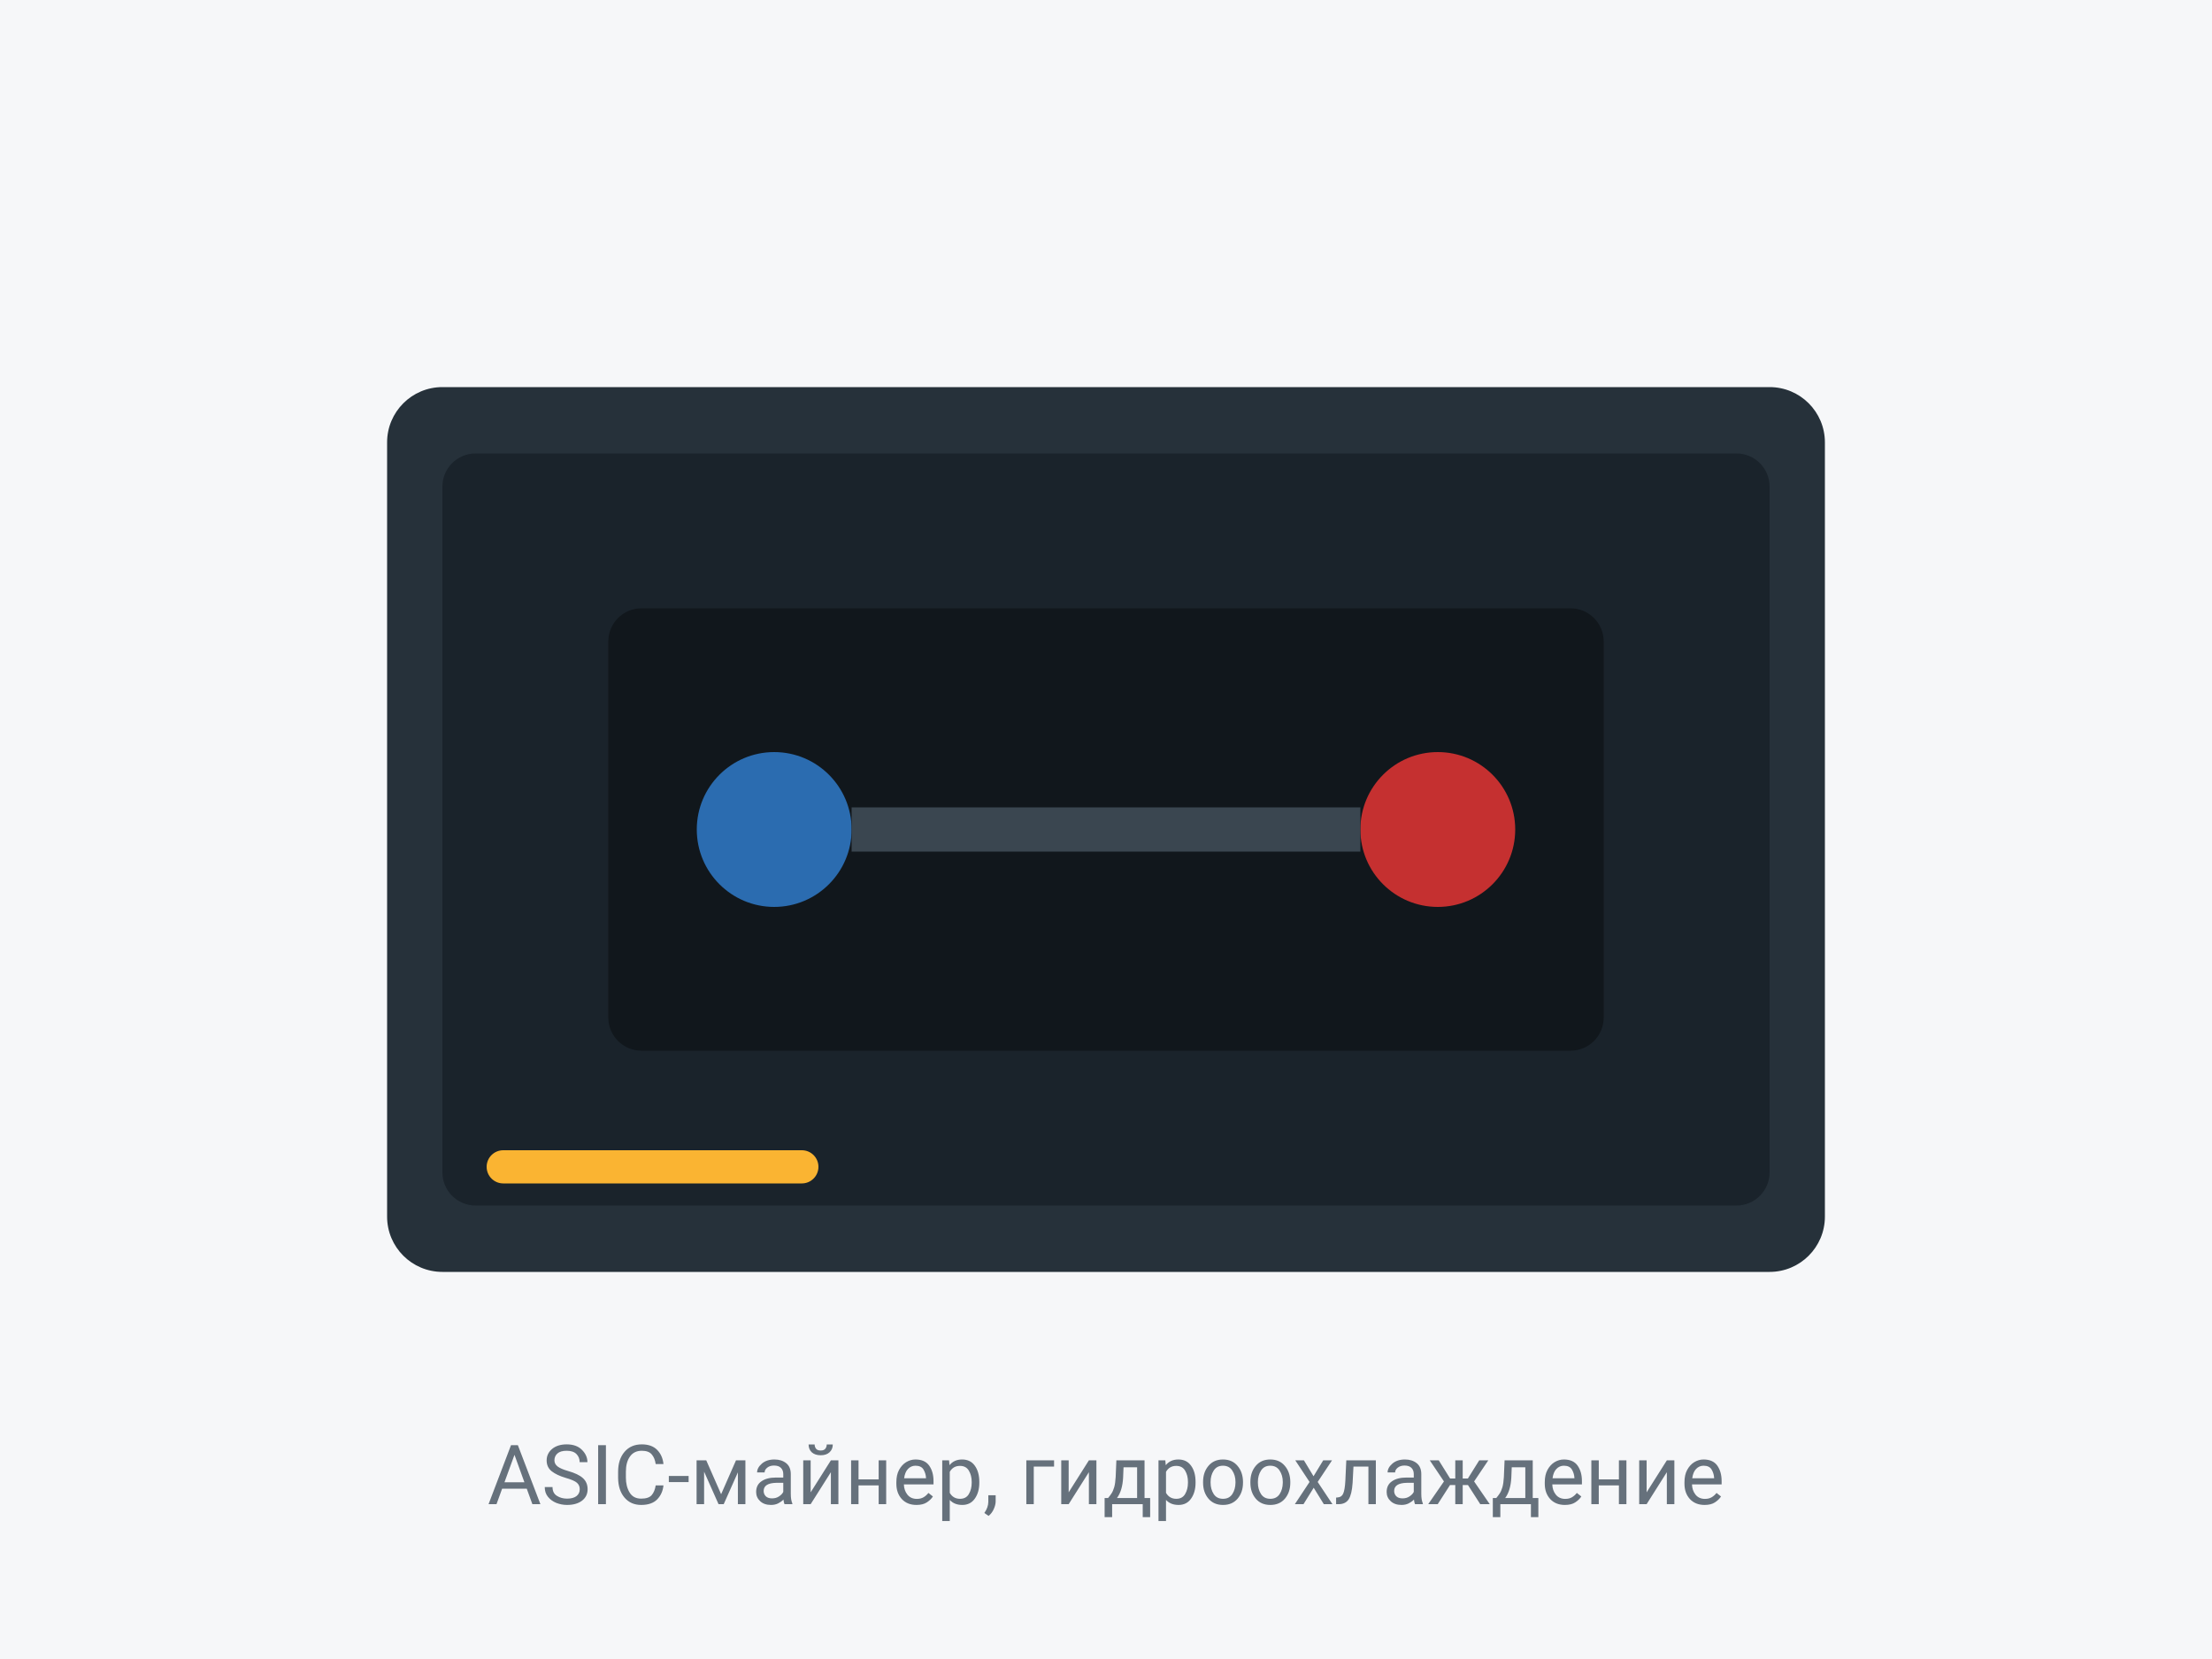
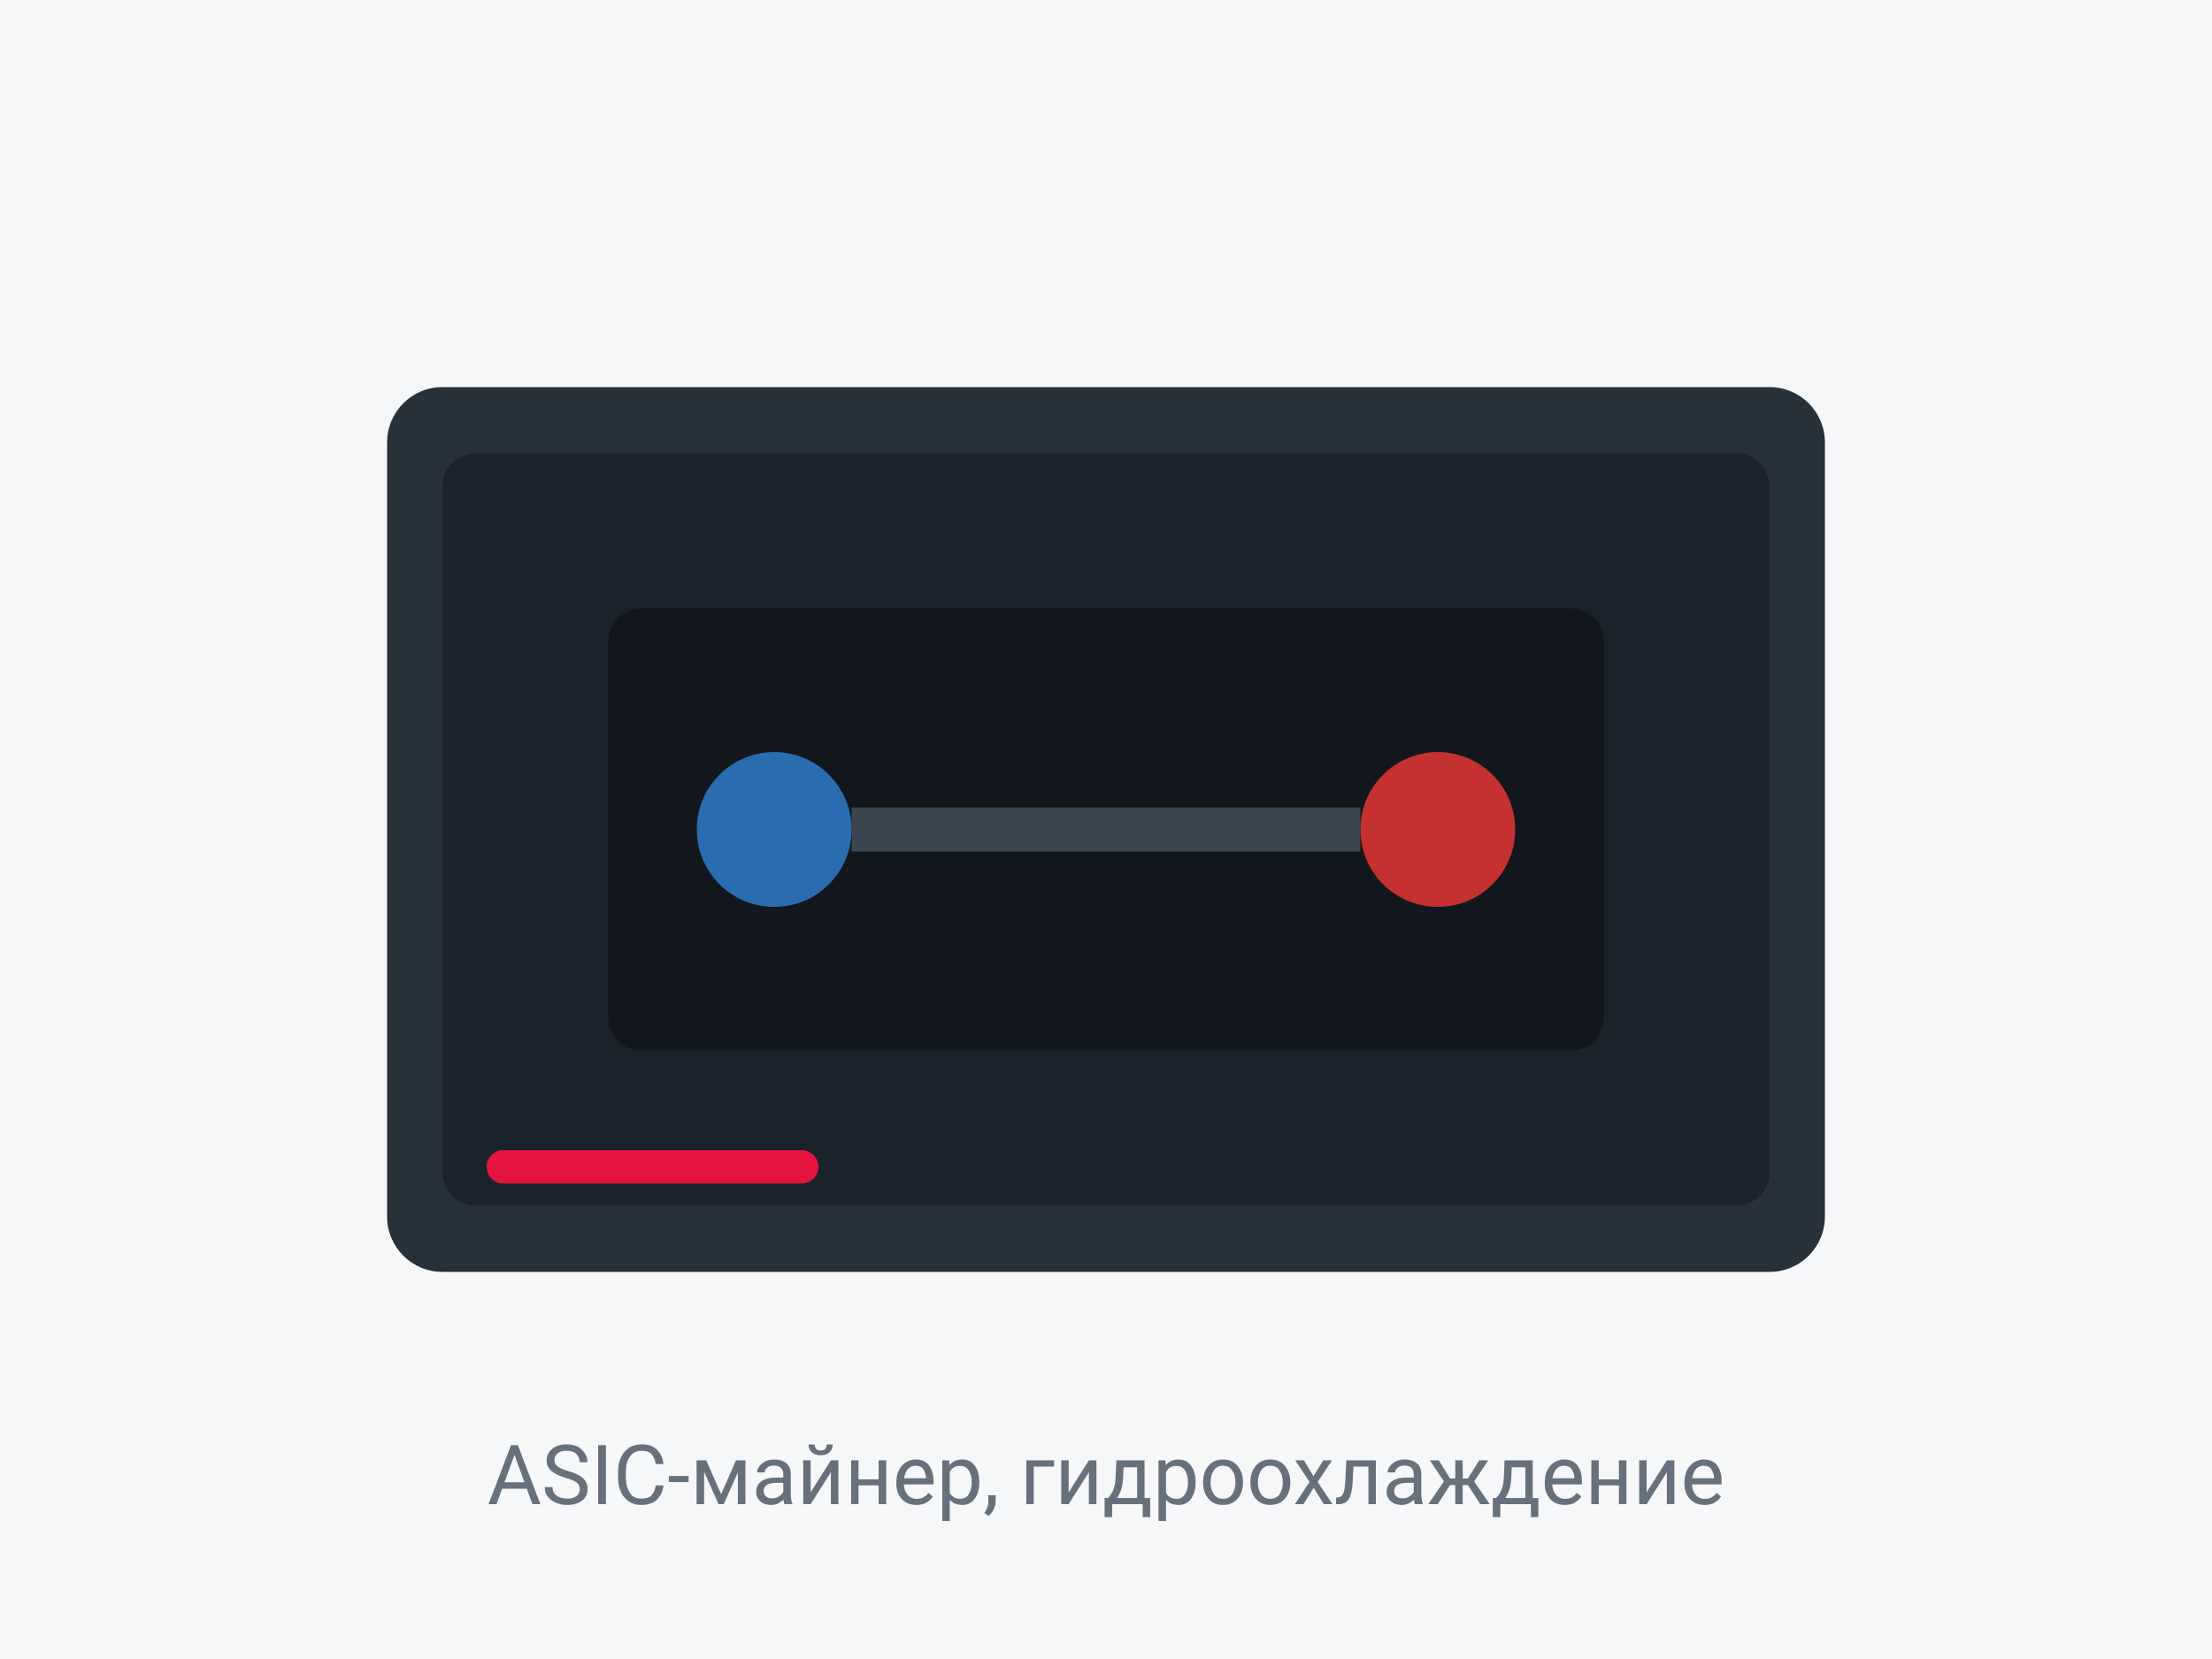
<svg xmlns="http://www.w3.org/2000/svg" viewBox="0 0 400 300">
  <rect width="400" height="300" fill="#f6f7f9" />
  <g transform="translate(70 70)">
    <rect width="260" height="160" rx="10" fill="#26313a" />
    <rect x="10" y="12" width="240" height="136" rx="6" fill="#1a232b" />
    <rect x="40" y="40" width="180" height="80" rx="6" fill="#11171c" />
    <circle cx="70" cy="80" r="14" fill="#2b6cb0" />
    <circle cx="190" cy="80" r="14" fill="#c53030" />
    <rect x="84" y="76" width="92" height="8" fill="#3a4650" />
-     <rect x="18" y="138" width="60" height="6" rx="3" fill="#fab432" />
+     <rect x="18" y="138" width="60" height="6" rx="3" fill="#e5133f" />
  </g>
  <text x="200" y="272" font-family="Roboto,Arial" font-size="15" fill="#66717c" text-anchor="middle">ASIC-майнер, гидроохлаждение</text>
</svg>
